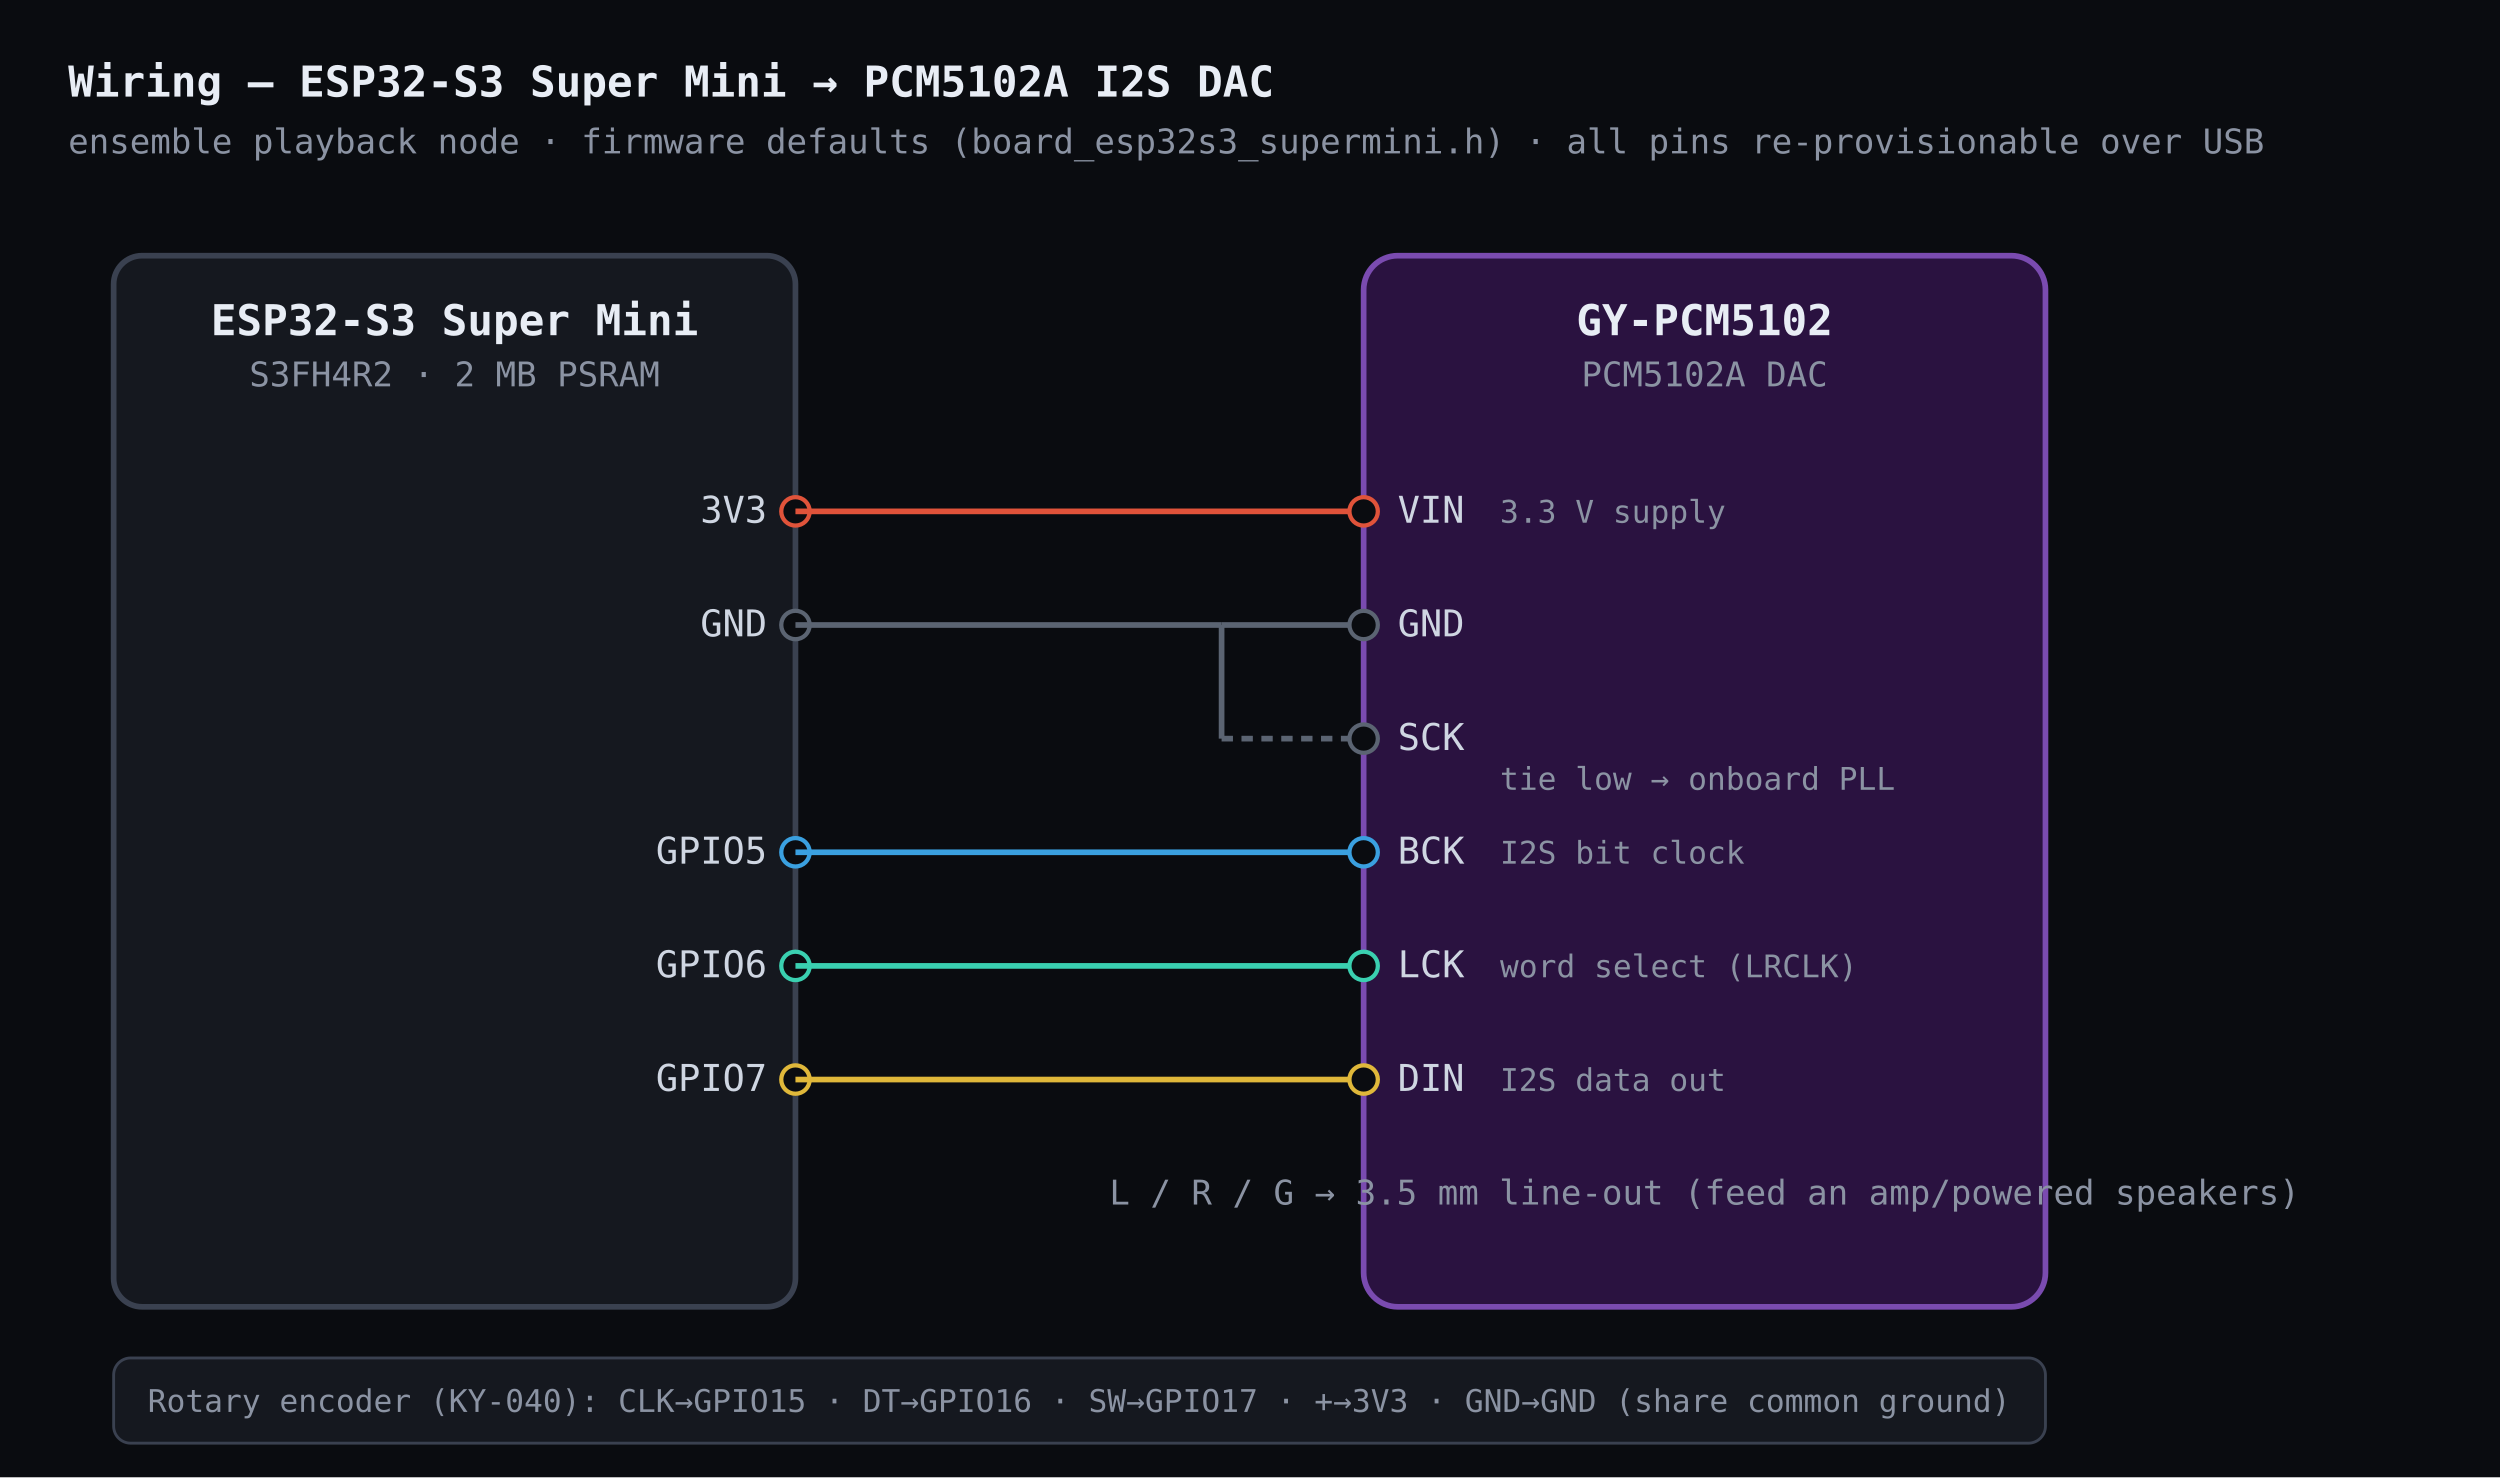
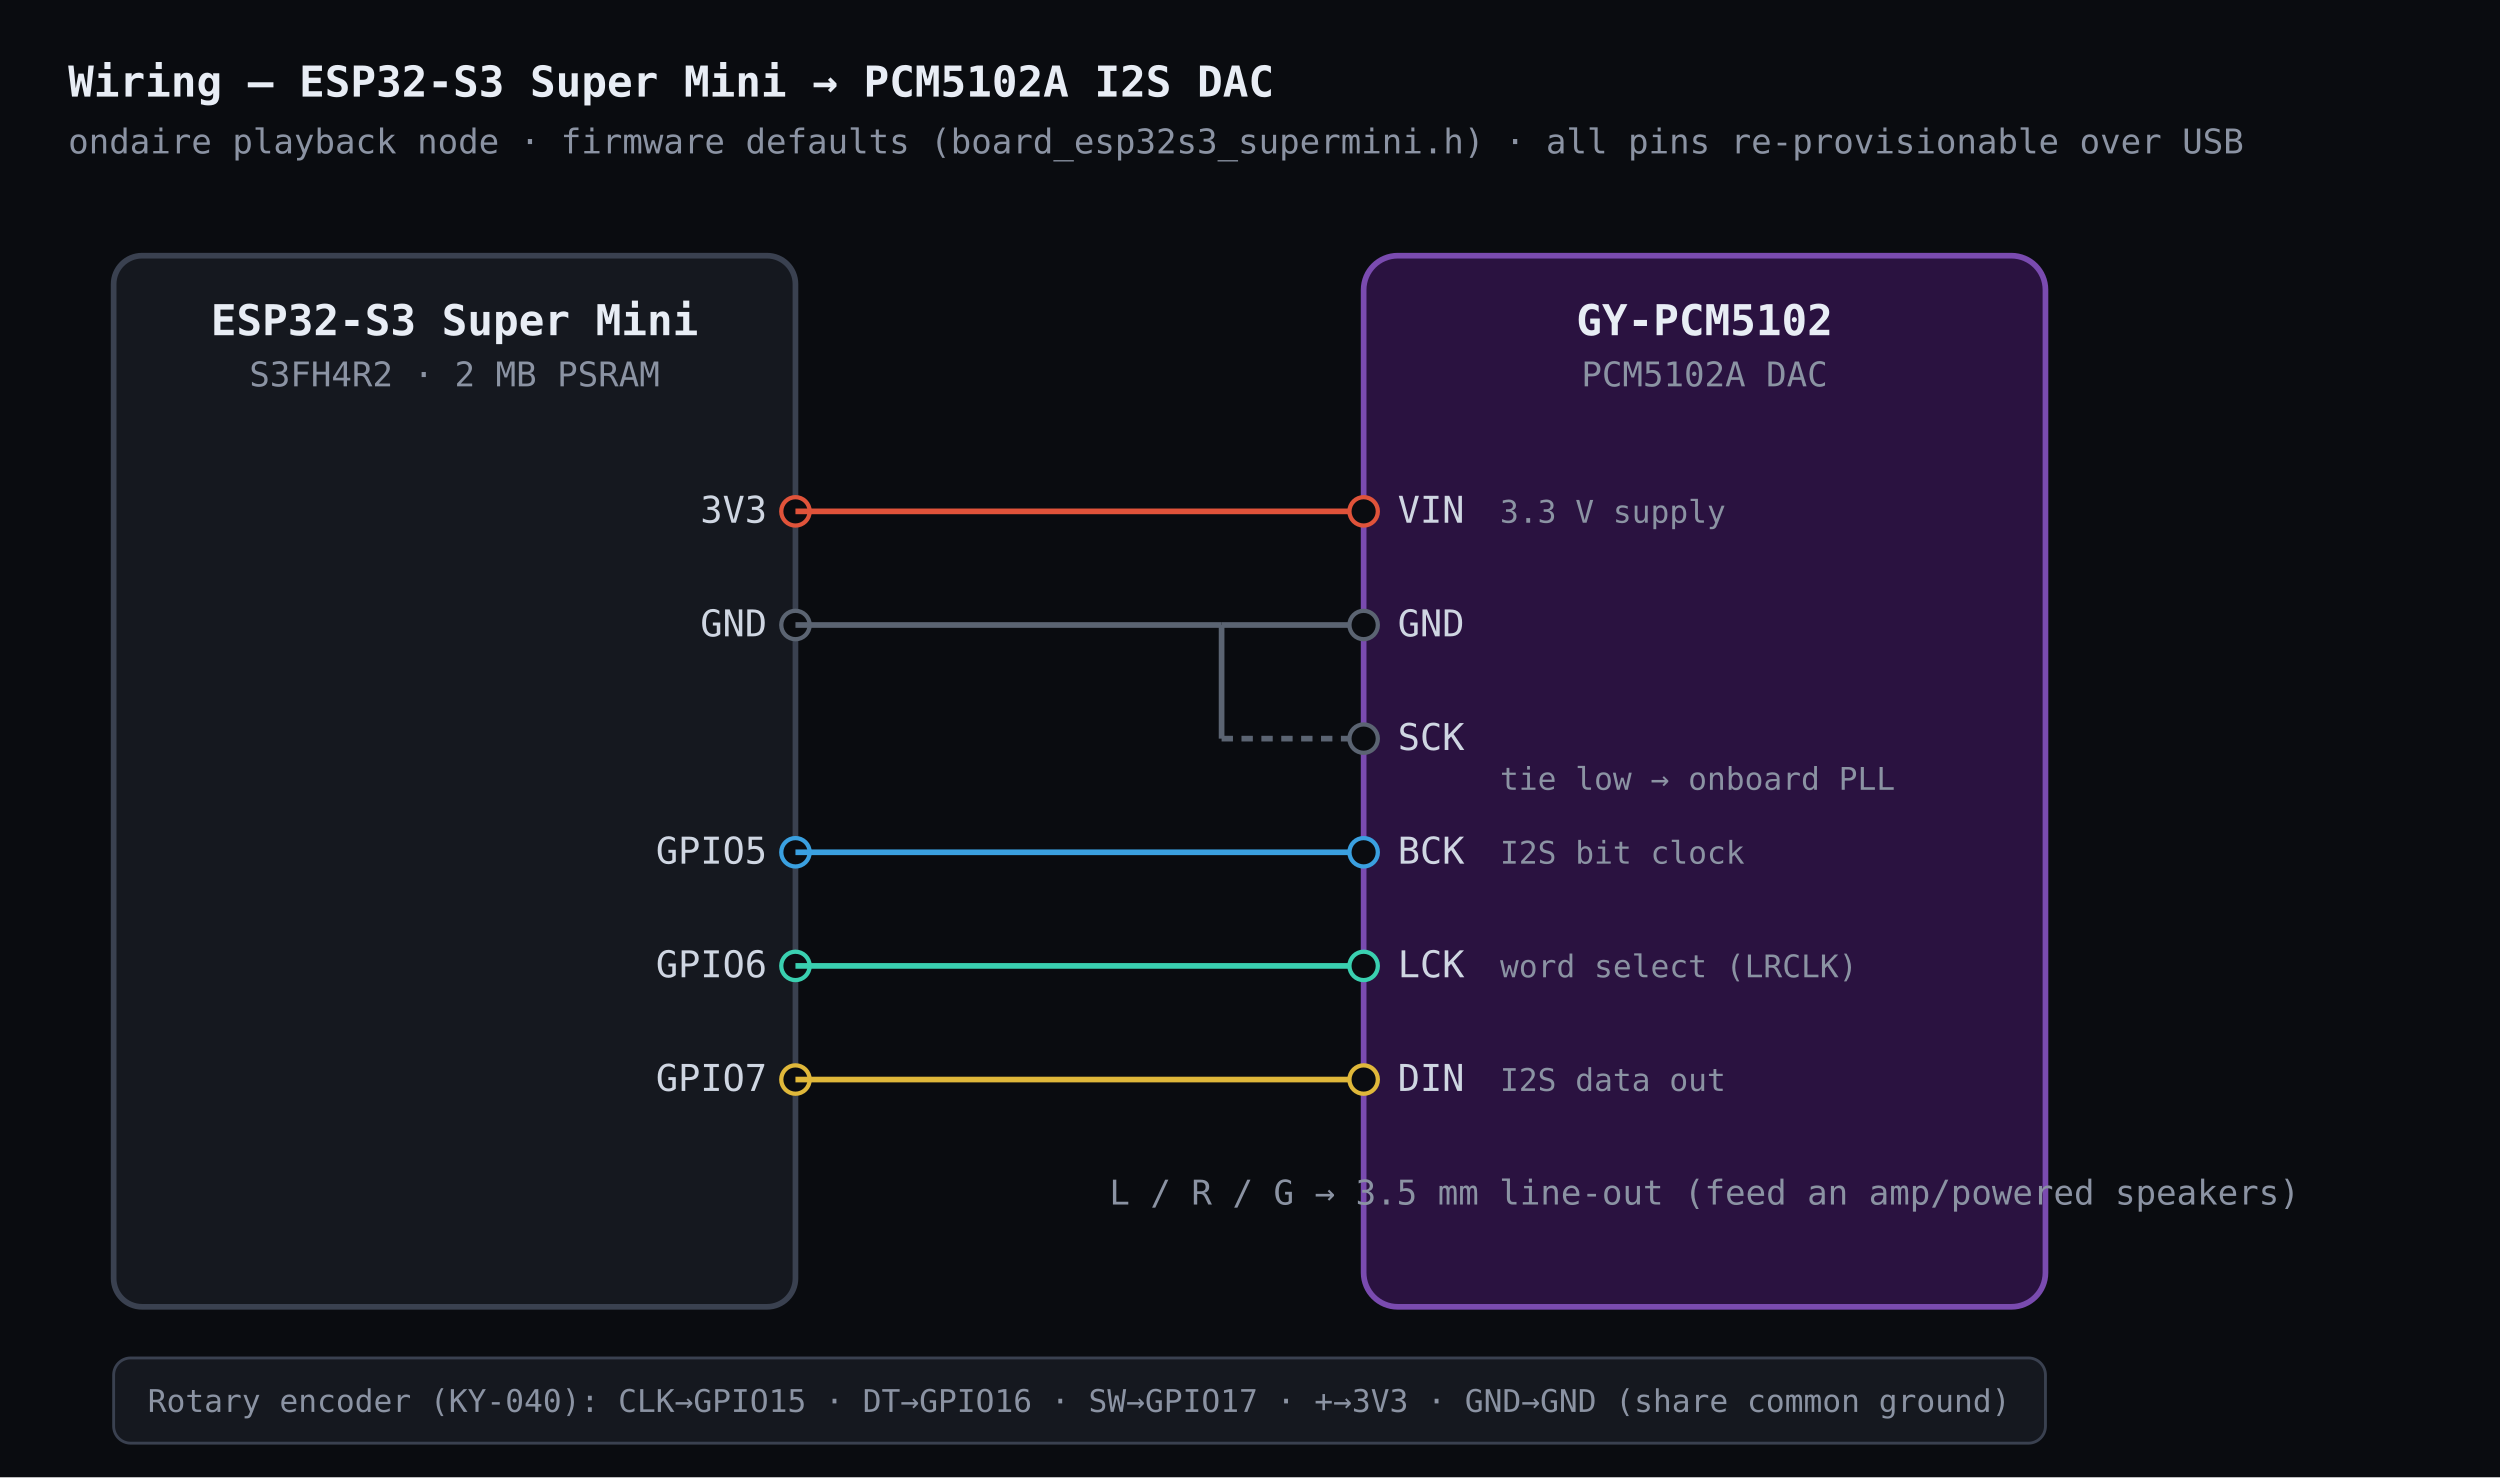
<svg xmlns="http://www.w3.org/2000/svg" width="880" height="520" viewBox="0 0 880 520" font-family="ui-monospace, Menlo, Consolas, monospace">
  <defs>
    <style>
      .board{fill:#15181f;stroke:#3a4150;stroke-width:2;rx:10}
      .lbl{fill:#cfd6e2;font-size:13px}
      .cap{fill:#8b93a3;font-size:12px}
      .title{fill:#e8edf5;font-size:15px;font-weight:700}
      .pin{stroke-width:2}
      .pad{fill:#0a0c10;stroke-width:1.5}
      .note{fill:#8b93a3;font-size:11px}
    </style>
    <marker id="dot" markerWidth="8" markerHeight="8" refX="4" refY="4">
      <circle cx="4" cy="4" r="3" fill="#cfd6e2" />
    </marker>
  </defs>
  <rect x="0" y="0" width="880" height="520" fill="#0a0c10" />
  <text x="24" y="34" class="title">Wiring — ESP32-S3 Super Mini  →  PCM5102A I2S DAC</text>
-   <text x="24" y="54" class="cap">ensemble playback node · firmware defaults (board_esp32s3_supermini.h) · all pins re-provisionable over USB</text>
+   <text x="24" y="54" class="cap">ondaire playback node · firmware defaults (board_esp32s3_supermini.h) · all pins re-provisionable over USB</text>
  <rect x="40" y="90" width="240" height="370" rx="12" class="board" />
  <text x="160" y="118" text-anchor="middle" class="title" font-size="14">ESP32-S3 Super Mini</text>
  <text x="160" y="136" text-anchor="middle" class="cap">S3FH4R2 · 2 MB PSRAM</text>
  <rect x="480" y="90" width="240" height="370" rx="12" fill="#2a1240" stroke="#7a4bb0" stroke-width="2" />
  <text x="600" y="118" text-anchor="middle" class="title" font-size="14">GY-PCM5102</text>
  <text x="600" y="136" text-anchor="middle" class="cap">PCM5102A DAC</text>
  <g>
    <circle cx="280" cy="180" r="5" class="pad" stroke="#e0533a" />
    <text x="270" y="184" text-anchor="end" class="lbl">3V3</text>
    <line x1="280" y1="180" x2="480" y2="180" stroke="#e0533a" class="pin" />
    <circle cx="480" cy="180" r="5" class="pad" stroke="#e0533a" />
    <text x="492" y="184" class="lbl">VIN</text>
    <text x="528" y="184" class="note">3.3 V supply</text>
  </g>
  <g>
    <circle cx="280" cy="220" r="5" class="pad" stroke="#5b6472" />
    <text x="270" y="224" text-anchor="end" class="lbl">GND</text>
    <line x1="280" y1="220" x2="430" y2="220" stroke="#5b6472" class="pin" />
    <line x1="430" y1="220" x2="430" y2="260" stroke="#5b6472" class="pin" />
    <line x1="430" y1="220" x2="480" y2="220" stroke="#5b6472" class="pin" />
    <circle cx="480" cy="220" r="5" class="pad" stroke="#5b6472" />
    <text x="492" y="224" class="lbl">GND</text>
    <line x1="430" y1="260" x2="480" y2="260" stroke="#5b6472" class="pin" stroke-dasharray="4 3" />
    <circle cx="480" cy="260" r="5" class="pad" stroke="#5b6472" />
    <text x="492" y="264" class="lbl">SCK</text>
    <text x="528" y="278" class="note">tie low → onboard PLL</text>
  </g>
  <g>
    <circle cx="280" cy="300" r="5" class="pad" stroke="#3aa0e0" />
    <text x="270" y="304" text-anchor="end" class="lbl">GPIO5</text>
    <line x1="280" y1="300" x2="480" y2="300" stroke="#3aa0e0" class="pin" />
    <circle cx="480" cy="300" r="5" class="pad" stroke="#3aa0e0" />
    <text x="492" y="304" class="lbl">BCK</text>
    <text x="528" y="304" class="note">I2S bit clock</text>
  </g>
  <g>
    <circle cx="280" cy="340" r="5" class="pad" stroke="#3ad0b0" />
    <text x="270" y="344" text-anchor="end" class="lbl">GPIO6</text>
    <line x1="280" y1="340" x2="480" y2="340" stroke="#3ad0b0" class="pin" />
    <circle cx="480" cy="340" r="5" class="pad" stroke="#3ad0b0" />
    <text x="492" y="344" class="lbl">LCK</text>
    <text x="528" y="344" class="note">word select (LRCLK)</text>
  </g>
  <g>
    <circle cx="280" cy="380" r="5" class="pad" stroke="#e0b83a" />
    <text x="270" y="384" text-anchor="end" class="lbl">GPIO7</text>
    <line x1="280" y1="380" x2="480" y2="380" stroke="#e0b83a" class="pin" />
    <circle cx="480" cy="380" r="5" class="pad" stroke="#e0b83a" />
    <text x="492" y="384" class="lbl">DIN</text>
    <text x="528" y="384" class="note">I2S data out</text>
  </g>
  <text x="600" y="424" text-anchor="middle" class="cap">L / R / G → 3.5 mm line-out (feed an amp/powered speakers)</text>
  <rect x="40" y="478" width="680" height="30" rx="6" fill="#15181f" stroke="#3a4150" />
  <text x="52" y="497" class="note">Rotary encoder (KY-040): CLK→GPIO15  ·  DT→GPIO16  ·  SW→GPIO17  ·  +→3V3  ·  GND→GND   (share common ground)</text>
</svg>
